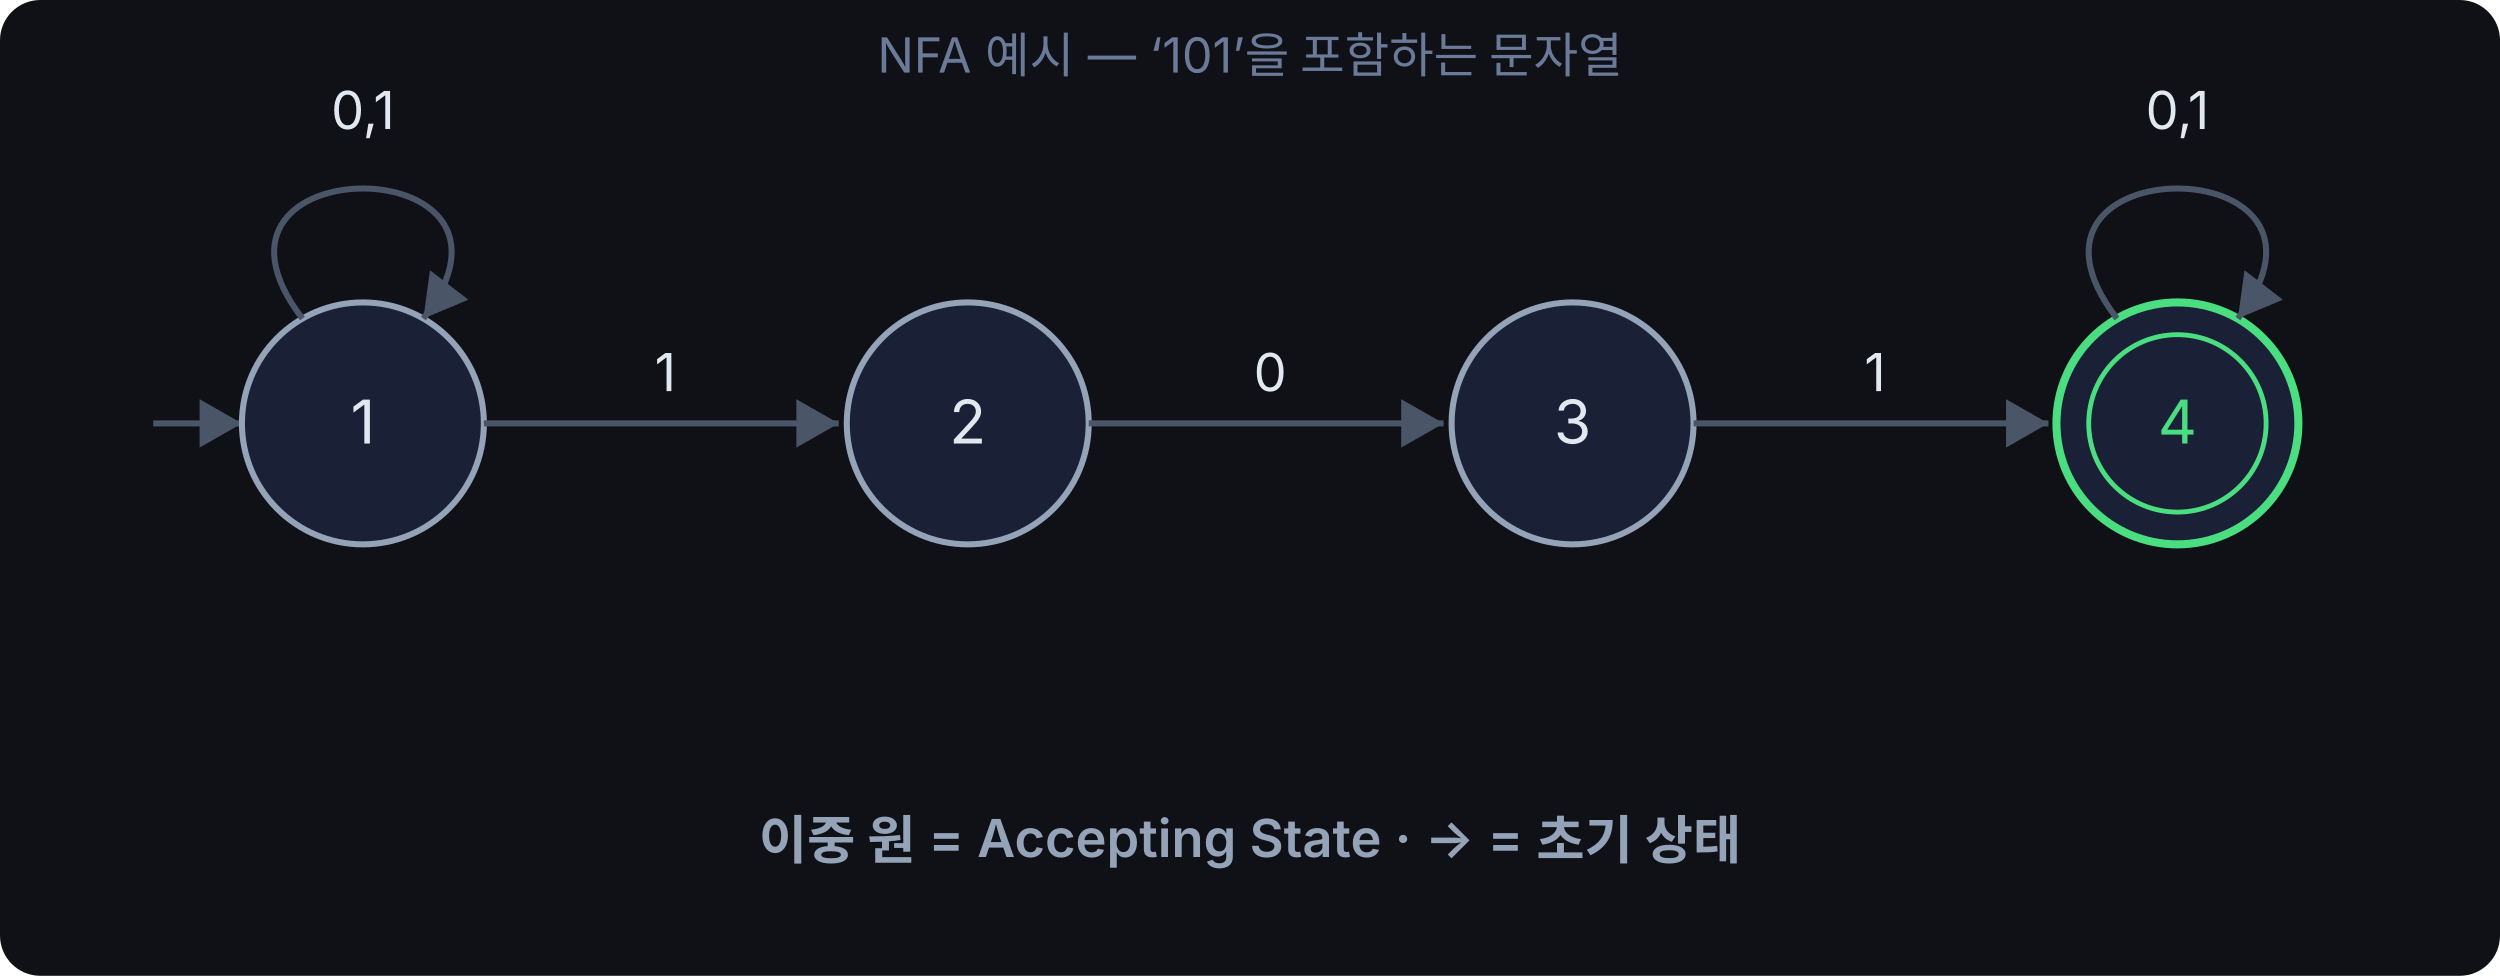
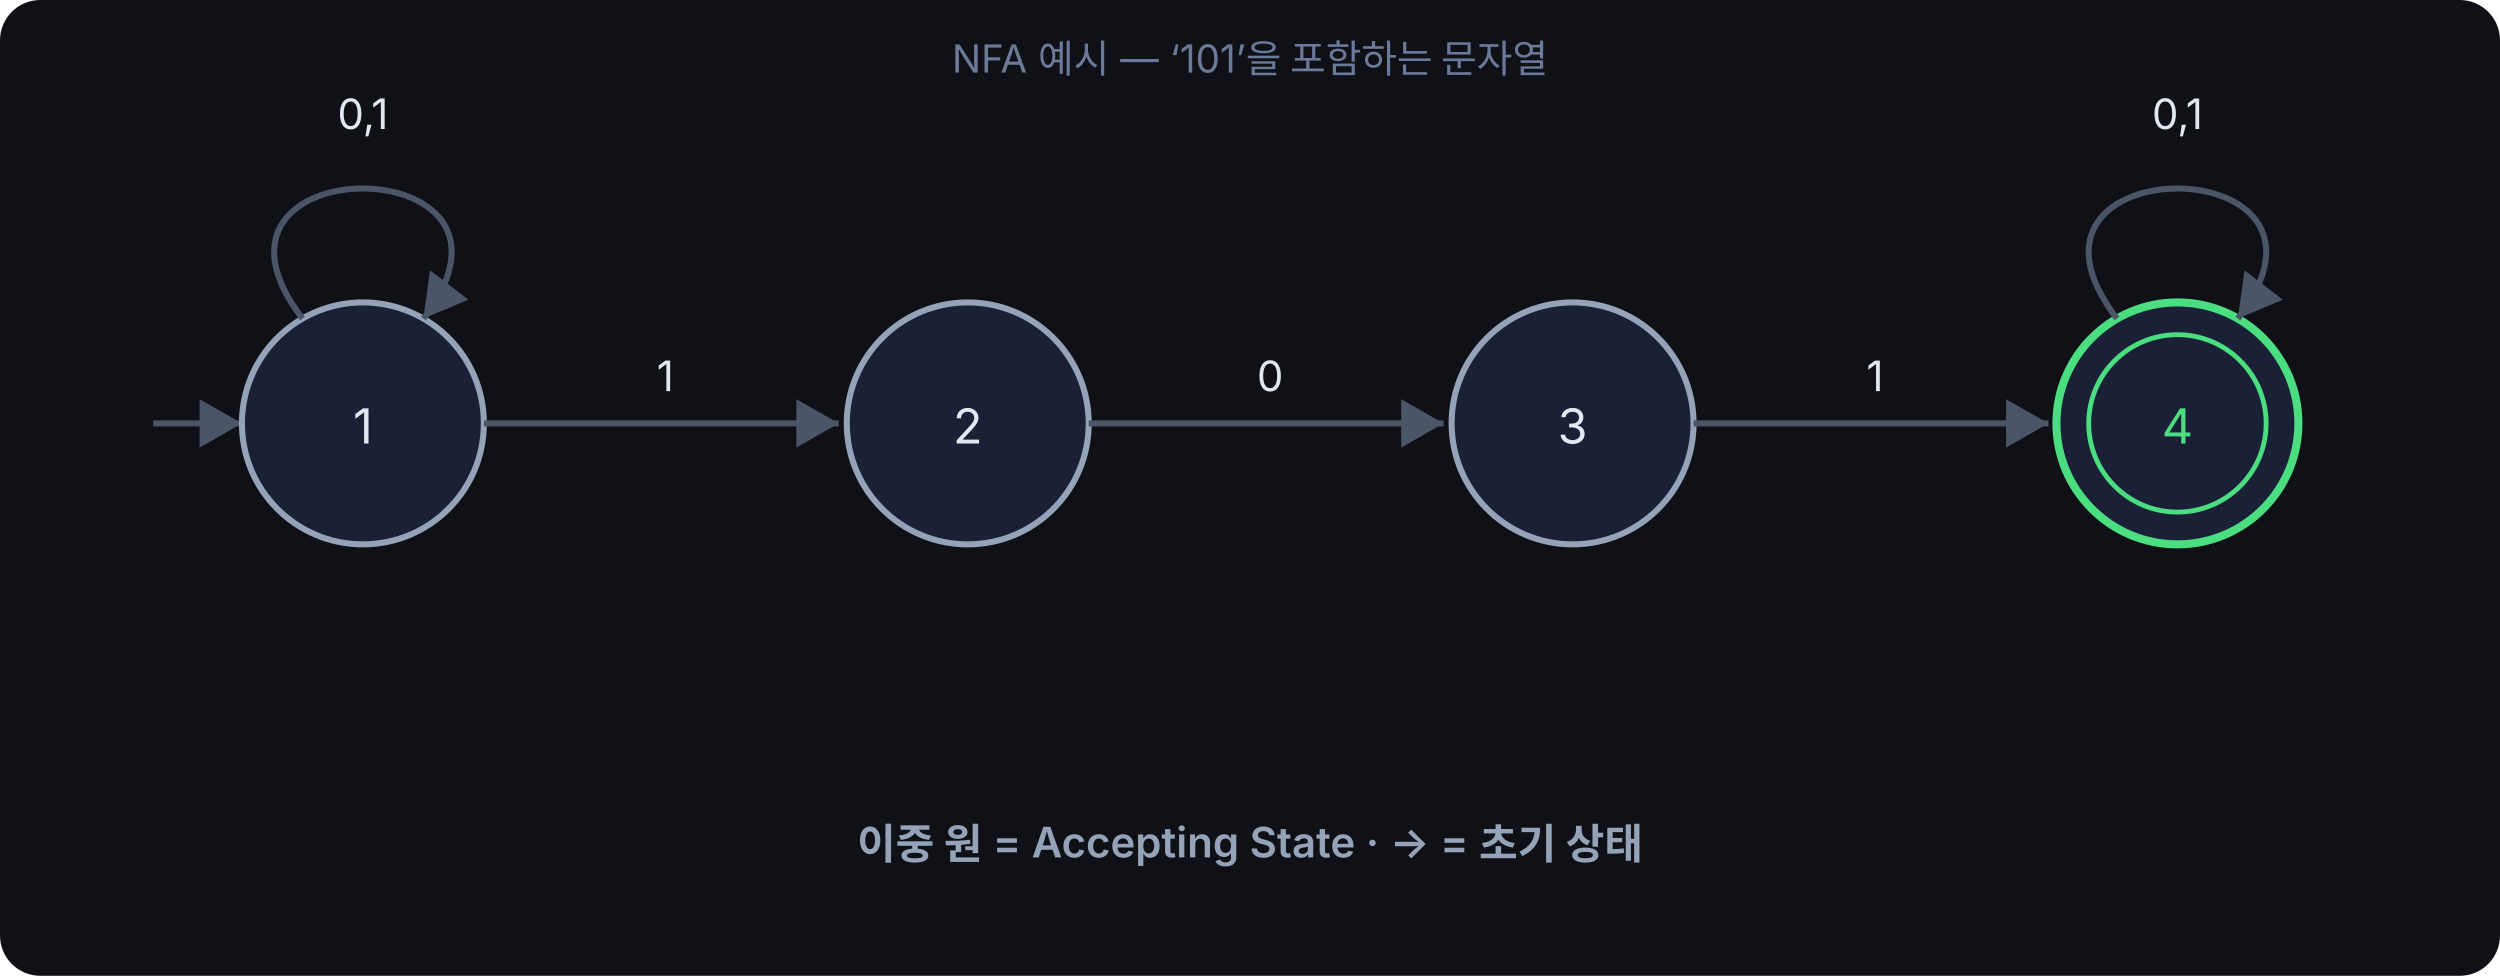
- <svg xmlns="http://www.w3.org/2000/svg" viewBox="0 0 620 242" width="620" height="242">
+ <svg xmlns="http://www.w3.org/2000/svg" viewBox="0 0 620 242" width="930" height="363">
  <rect width="620" height="242" fill="#0f1117" rx="10" />
-   <text x="310" y="18" text-anchor="middle" font-family="system-ui,-apple-system,sans-serif" font-size="12" fill="#6b7a99">NFA 예시 — ‘101’을 포함하는 문자열</text>
+   <text x="310" y="18" text-anchor="middle" font-family="system-ui,-apple-system,sans-serif" font-size="9.6" fill="#6b7a99">NFA 예시 — ‘101’을 포함하는 문자열</text>
  <defs>
    <marker id="arr" markerWidth="8" markerHeight="8" refX="7" refY="4" orient="auto">
      <polygon points="0,0 7,4 0,8" fill="#4a5568" />
    </marker>
  </defs>
  <line x1="38" y1="105" x2="60" y2="105" stroke="#4a5568" stroke-width="1.5" marker-end="url(#arr)" />
  <circle cx="90" cy="105" r="30" fill="#1a2035" stroke="#94a3b8" stroke-width="1.5" />
-   <text x="90" y="110" text-anchor="middle" font-family="system-ui,-apple-system,sans-serif" font-size="15" fill="#e2e8f0">1</text>
+   <text x="90" y="110" text-anchor="middle" font-family="system-ui,-apple-system,sans-serif" font-size="12" fill="#e2e8f0">1</text>
  <circle cx="240" cy="105" r="30" fill="#1a2035" stroke="#94a3b8" stroke-width="1.5" />
-   <text x="240" y="110" text-anchor="middle" font-family="system-ui,-apple-system,sans-serif" font-size="15" fill="#e2e8f0">2</text>
+   <text x="240" y="110" text-anchor="middle" font-family="system-ui,-apple-system,sans-serif" font-size="12" fill="#e2e8f0">2</text>
  <circle cx="390" cy="105" r="30" fill="#1a2035" stroke="#94a3b8" stroke-width="1.5" />
-   <text x="390" y="110" text-anchor="middle" font-family="system-ui,-apple-system,sans-serif" font-size="15" fill="#e2e8f0">3</text>
+   <text x="390" y="110" text-anchor="middle" font-family="system-ui,-apple-system,sans-serif" font-size="12" fill="#e2e8f0">3</text>
  <circle cx="540" cy="105" r="30" fill="#1a2035" stroke="#4ade80" stroke-width="2" />
  <circle cx="540" cy="105" r="22" fill="none" stroke="#4ade80" stroke-width="1.2" />
-   <text x="540" y="110" text-anchor="middle" font-family="system-ui,-apple-system,sans-serif" font-size="15" fill="#4ade80">4</text>
+   <text x="540" y="110" text-anchor="middle" font-family="system-ui,-apple-system,sans-serif" font-size="12" fill="#4ade80">4</text>
  <path d="M 75,79 C 42,36 138,36 105,79" fill="none" stroke="#4a5568" stroke-width="1.5" marker-end="url(#arr)" />
-   <text x="90" y="32" text-anchor="middle" font-family="system-ui,-apple-system,sans-serif" font-size="13" fill="#e2e8f0">0,1</text>
+   <text x="90" y="32" text-anchor="middle" font-family="system-ui,-apple-system,sans-serif" font-size="10.4" fill="#e2e8f0">0,1</text>
  <path d="M 525,79 C 492,36 588,36 555,79" fill="none" stroke="#4a5568" stroke-width="1.5" marker-end="url(#arr)" />
-   <text x="540" y="32" text-anchor="middle" font-family="system-ui,-apple-system,sans-serif" font-size="13" fill="#e2e8f0">0,1</text>
+   <text x="540" y="32" text-anchor="middle" font-family="system-ui,-apple-system,sans-serif" font-size="10.4" fill="#e2e8f0">0,1</text>
  <line x1="120" y1="105" x2="208" y2="105" stroke="#4a5568" stroke-width="1.5" marker-end="url(#arr)" />
-   <text x="165" y="97" text-anchor="middle" font-family="system-ui,-apple-system,sans-serif" font-size="13" fill="#e2e8f0">1</text>
+   <text x="165" y="97" text-anchor="middle" font-family="system-ui,-apple-system,sans-serif" font-size="10.4" fill="#e2e8f0">1</text>
  <line x1="270" y1="105" x2="358" y2="105" stroke="#4a5568" stroke-width="1.5" marker-end="url(#arr)" />
-   <text x="315" y="97" text-anchor="middle" font-family="system-ui,-apple-system,sans-serif" font-size="13" fill="#e2e8f0">0</text>
+   <text x="315" y="97" text-anchor="middle" font-family="system-ui,-apple-system,sans-serif" font-size="10.4" fill="#e2e8f0">0</text>
  <line x1="420" y1="105" x2="508" y2="105" stroke="#4a5568" stroke-width="1.5" marker-end="url(#arr)" />
-   <text x="465" y="97" text-anchor="middle" font-family="system-ui,-apple-system,sans-serif" font-size="13" fill="#e2e8f0">1</text>
-   <text x="310" y="213" text-anchor="middle" font-family="system-ui,-apple-system,sans-serif" font-size="13" font-weight="600" fill="#94a3b8">이중 원 = Accepting State  ·  → = 초기 상태</text>
+   <text x="465" y="97" text-anchor="middle" font-family="system-ui,-apple-system,sans-serif" font-size="10.4" fill="#e2e8f0">1</text>
+   <text x="310" y="213" text-anchor="middle" font-family="system-ui,-apple-system,sans-serif" font-size="10.4" font-weight="600" fill="#94a3b8">이중 원 = Accepting State  ·  → = 초기 상태</text>
</svg>
